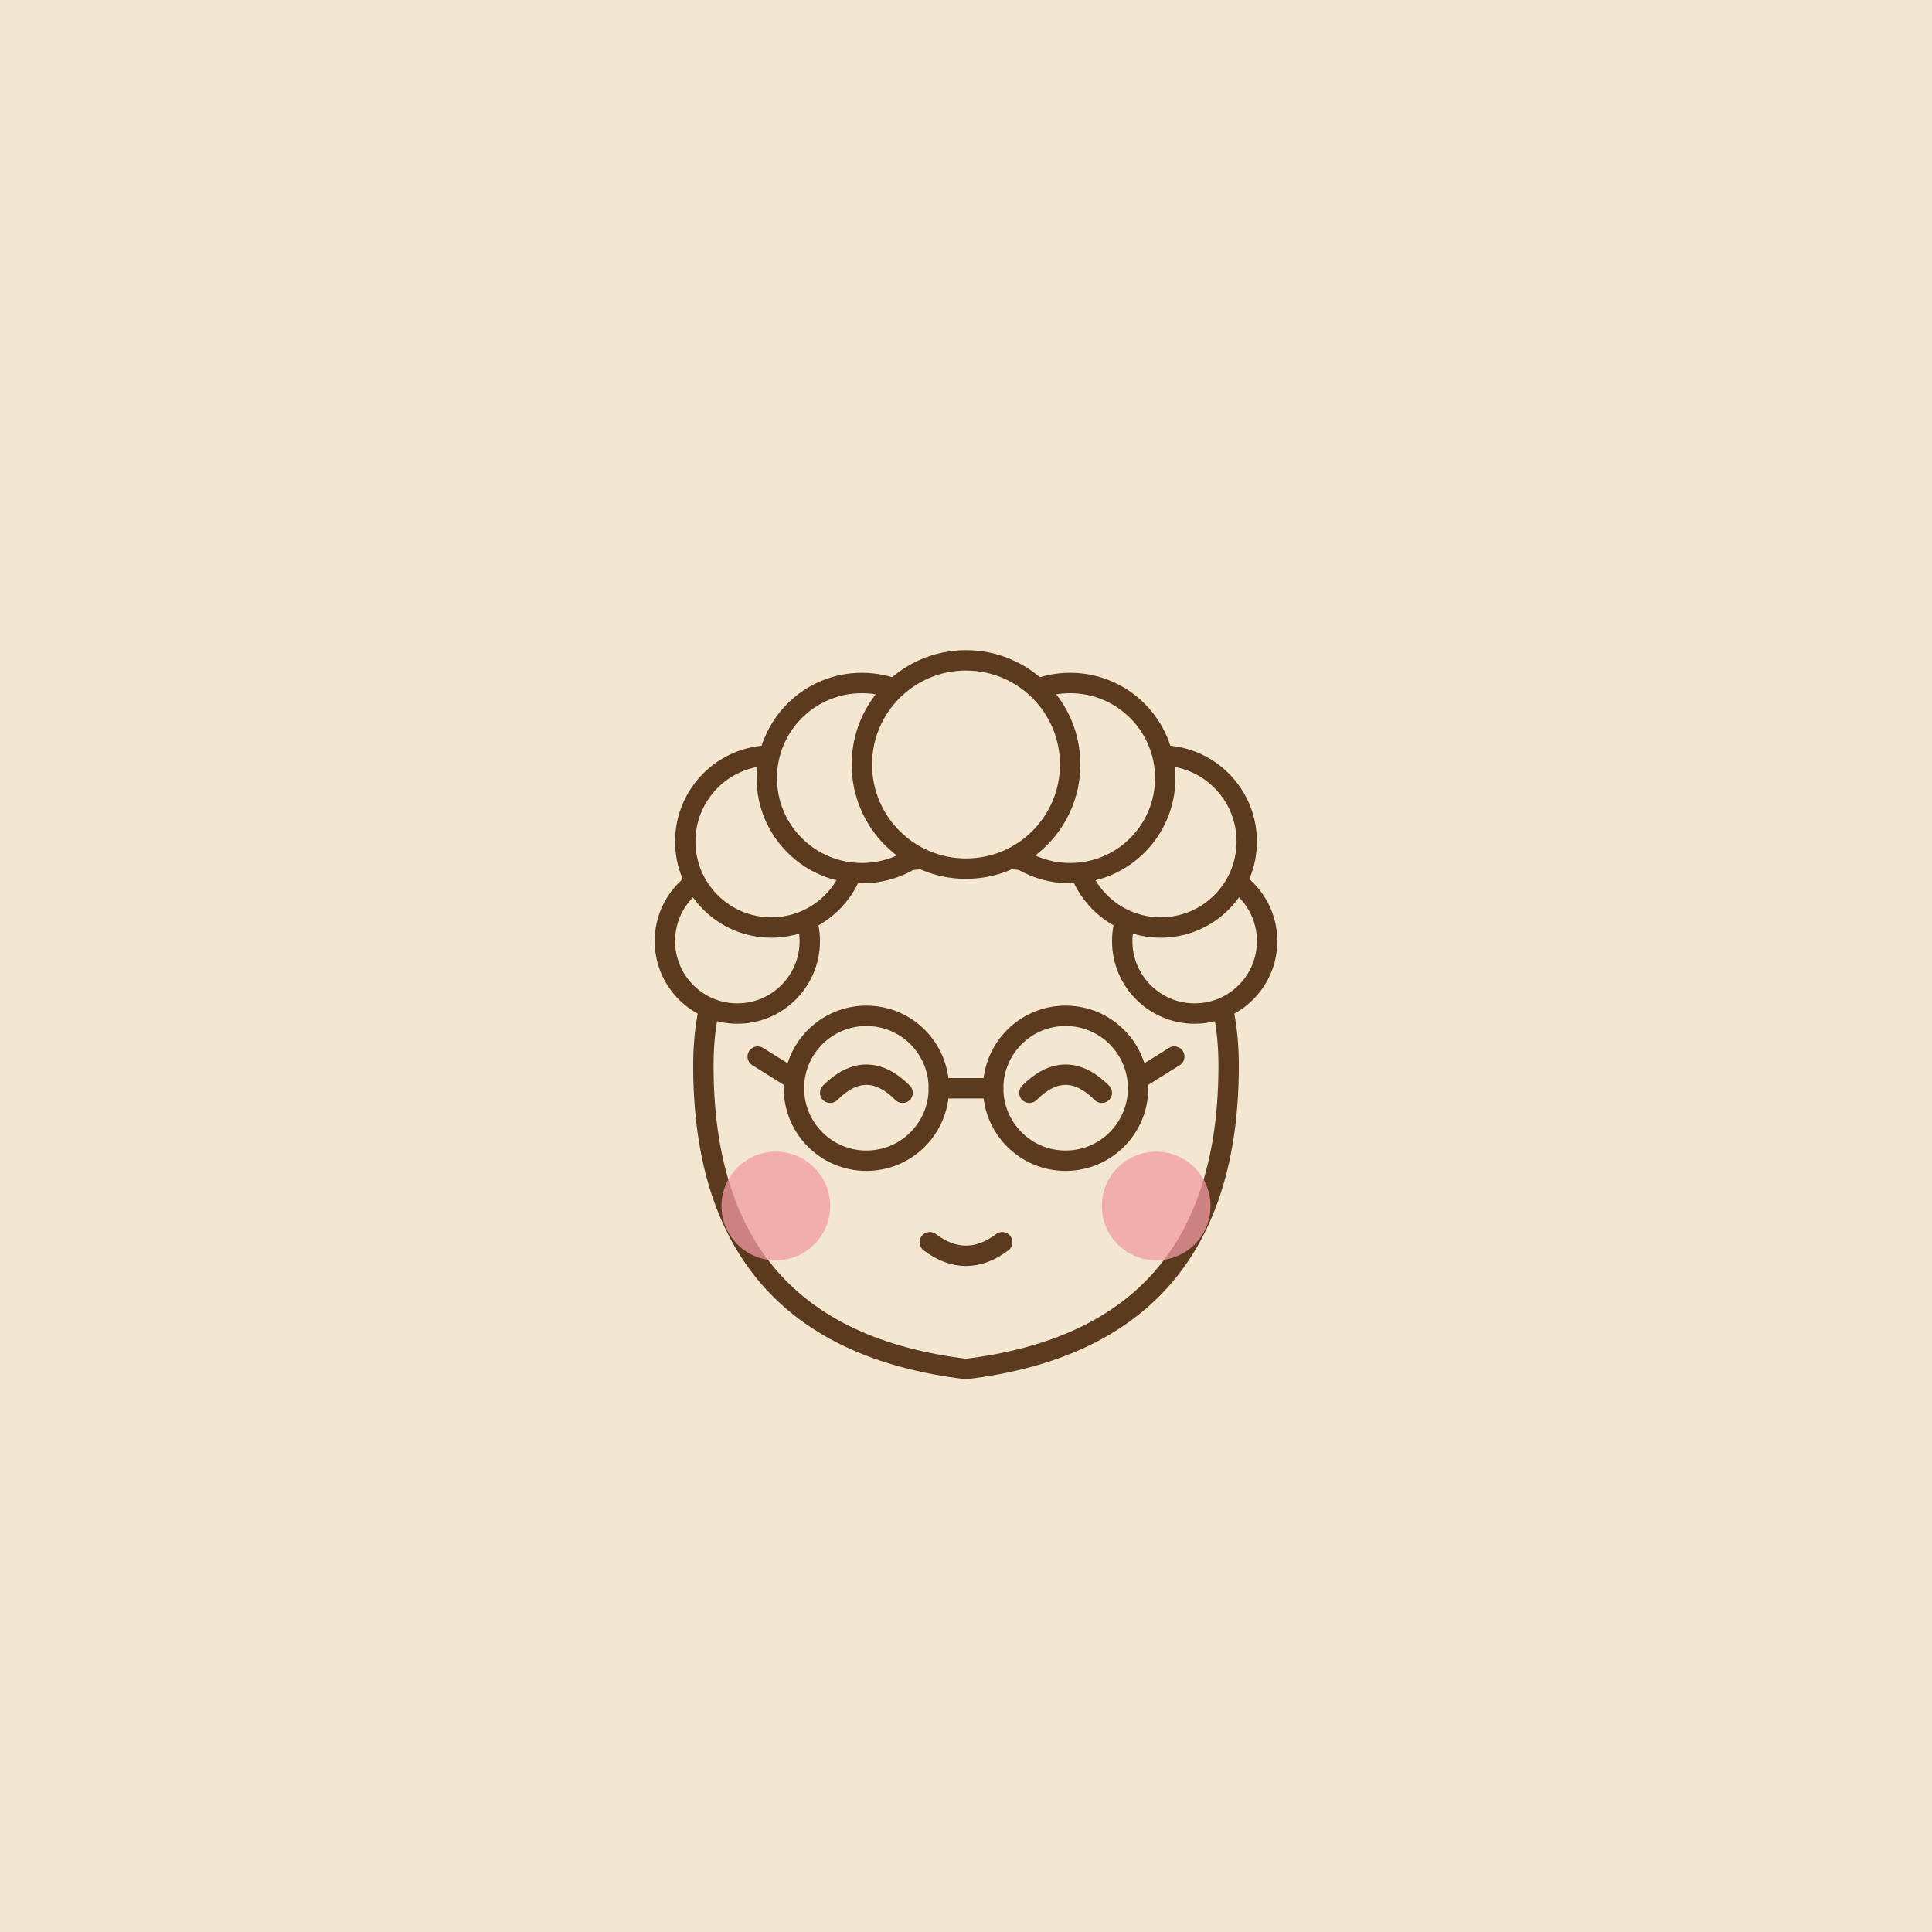
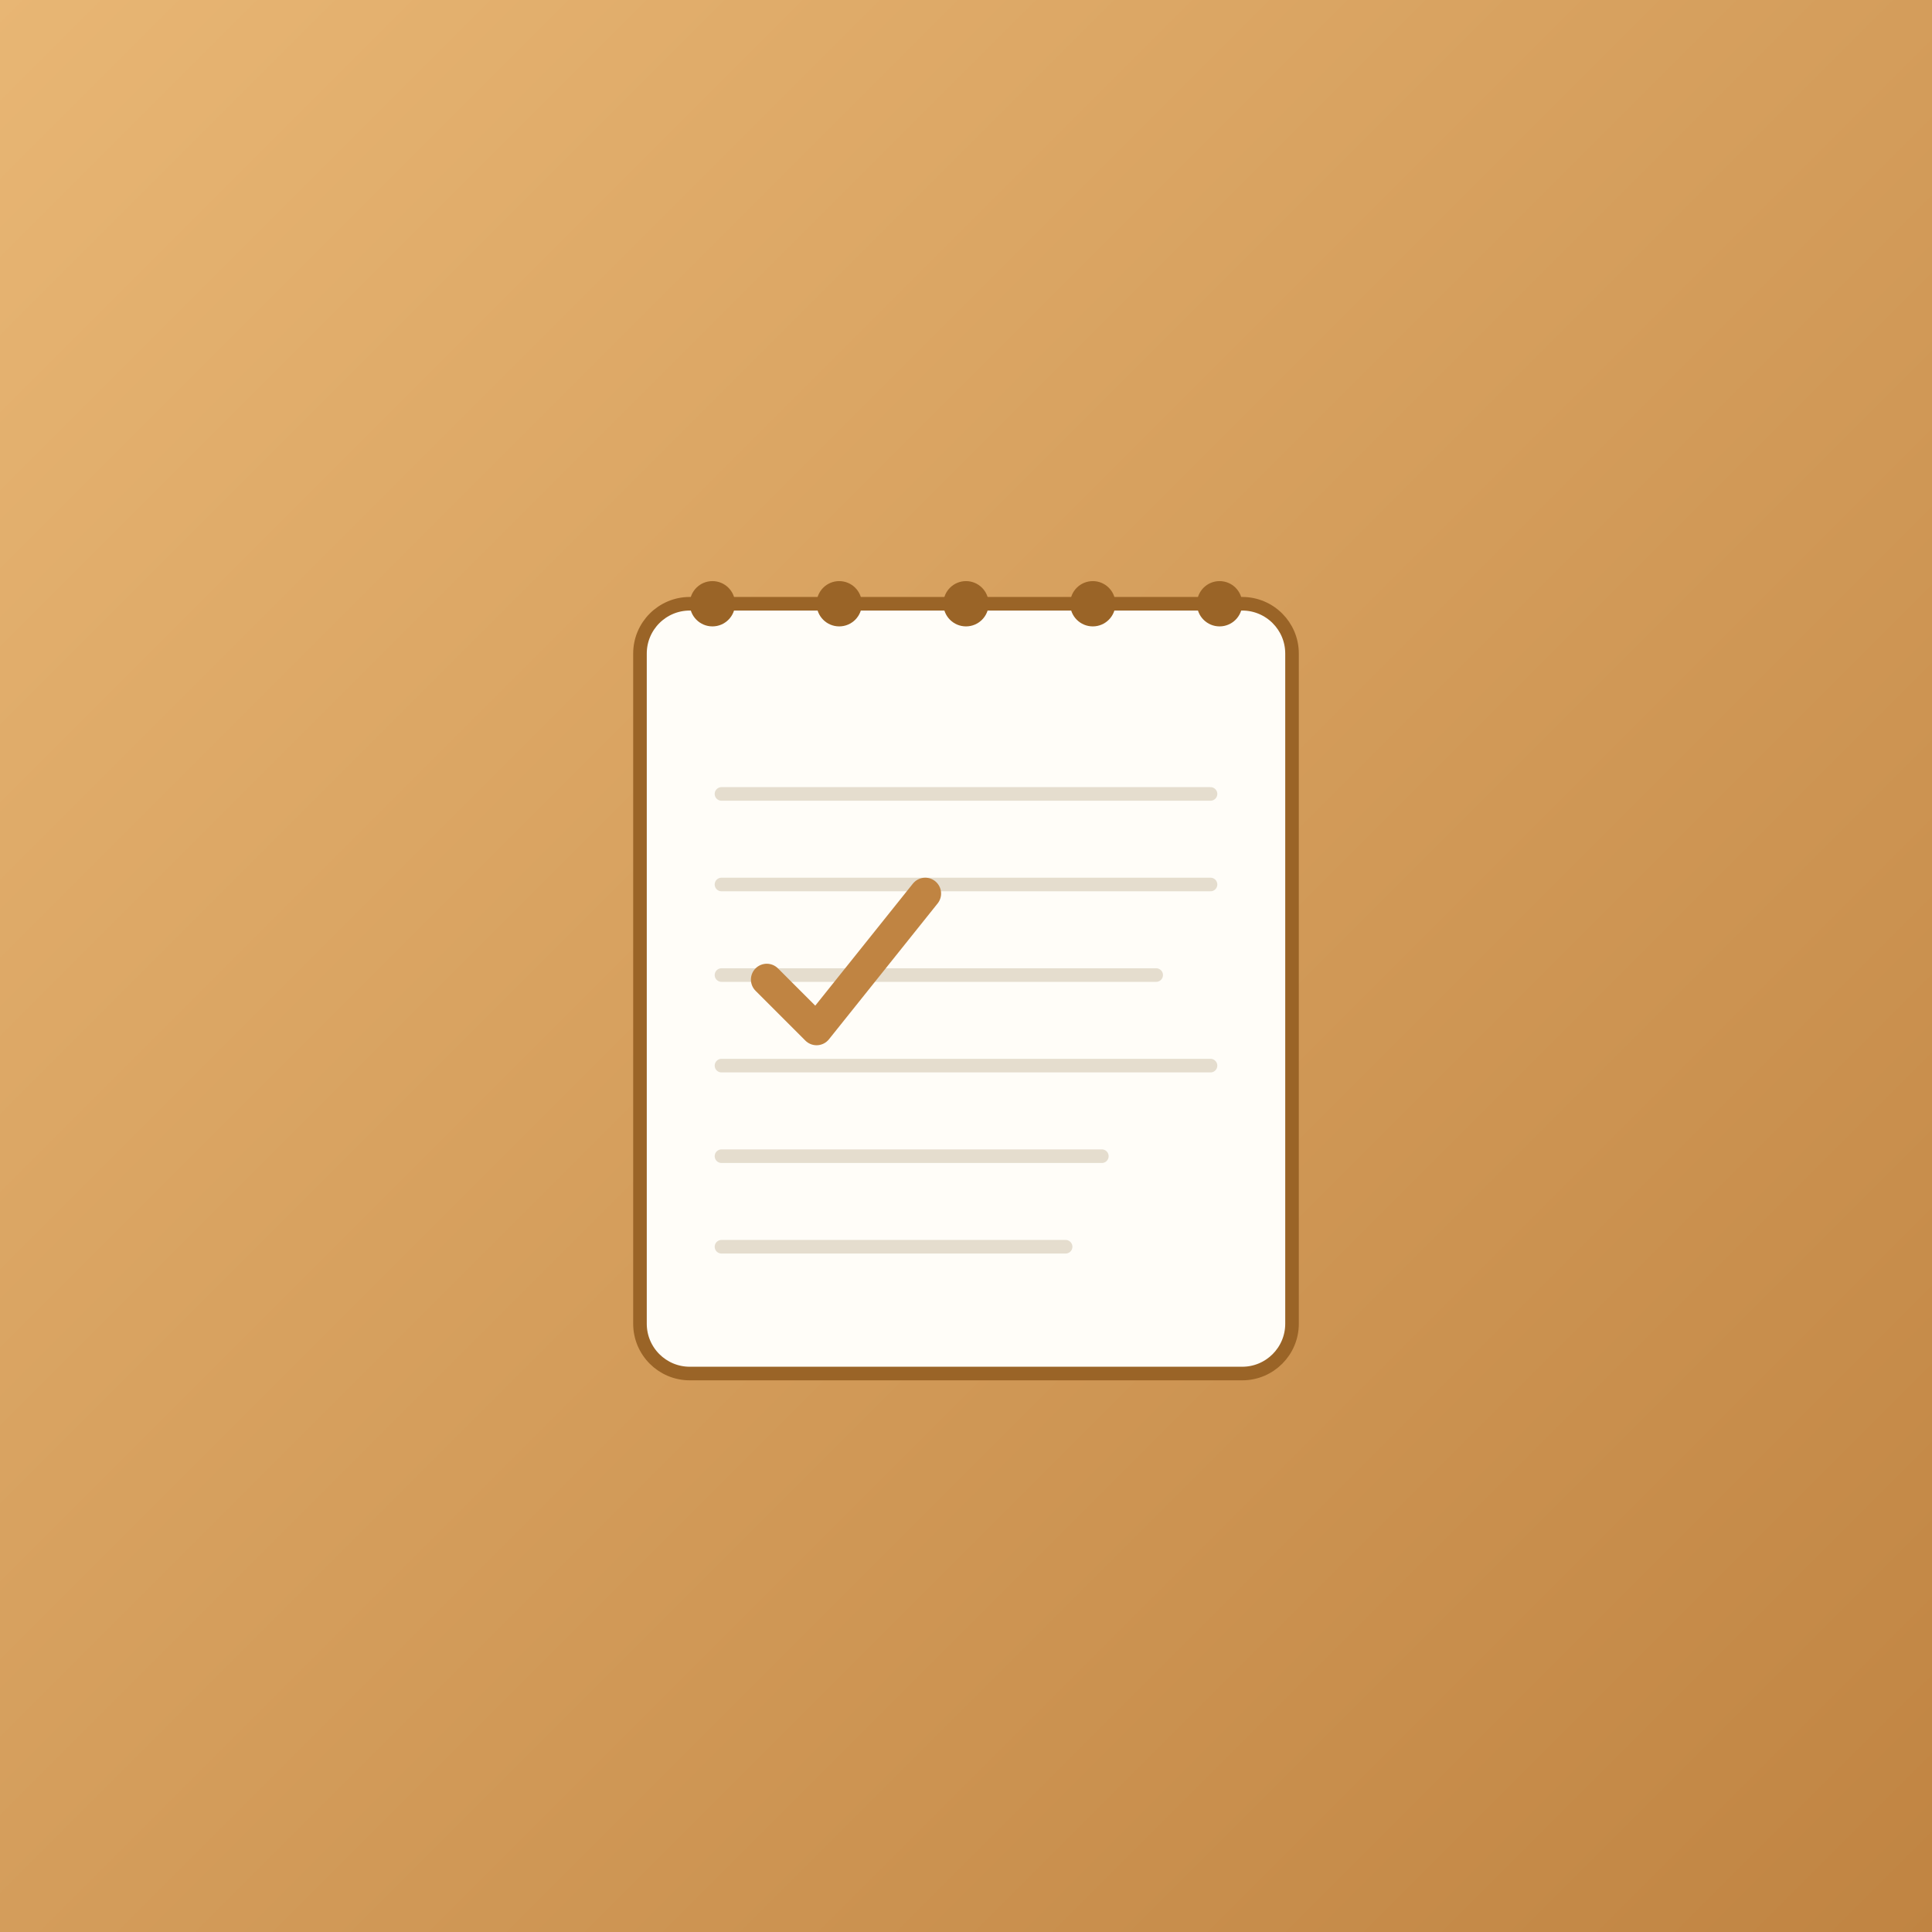
<svg xmlns="http://www.w3.org/2000/svg" viewBox="0 0 512 512">
-   <rect width="512" height="512" fill="#f4e7d1" />
+   <defs>
+     <linearGradient id="bg" x1="0" y1="0" x2="1" y2="1">
+       <stop offset="0%" stop-color="#e8b674" />
+       <stop offset="100%" stop-color="#c08442" />
+     </linearGradient>
+   </defs>
+   <rect width="512" height="512" fill="url(#bg)" />
  <g transform="translate(102.4,102.4) scale(0.6)">
-     <path d="M 140 300 Q 140 208 256 208 Q 372 208 372 300 Q 372 420 256 434 Q 140 420 140 300 Z" fill="#f4e7d1" stroke="#5c3a1e" stroke-width="9" stroke-linejoin="round" />
-     <g fill="#f4e7d1" stroke="#5c3a1e" stroke-width="9">
-       <circle cx="155" cy="245" r="32" />
-       <circle cx="357" cy="245" r="32" />
-       <circle cx="170" cy="201" r="38" />
-       <circle cx="342" cy="201" r="38" />
-       <circle cx="210" cy="173" r="42" />
-       <circle cx="302" cy="173" r="42" />
-       <circle cx="256" cy="167" r="46" />
+     <rect x="112" y="96" width="288" height="340" rx="22" fill="#fffdf8" stroke="#9a6427" stroke-width="6" />
+     <g fill="#9a6427">
+       <circle cx="144" cy="96" r="10" />
+       <circle cx="200" cy="96" r="10" />
+       <circle cx="256" cy="96" r="10" />
+       <circle cx="312" cy="96" r="10" />
+       <circle cx="368" cy="96" r="10" />
    </g>
-     <circle cx="172" cy="362" r="24" fill="#f19aa2" opacity="0.75" />
-     <circle cx="340" cy="362" r="24" fill="#f19aa2" opacity="0.75" />
-     <g fill="none" stroke="#5c3a1e" stroke-width="9" stroke-linecap="round" stroke-linejoin="round">
-       <circle cx="212" cy="310" r="32" />
-       <circle cx="300" cy="310" r="32" />
-       <line x1="244" y1="310" x2="268" y2="310" />
-       <line x1="180" y1="306" x2="164" y2="296" />
-       <line x1="332" y1="306" x2="348" y2="296" />
-       <path d="M 196 312 Q 212 296 228 312" />
-       <path d="M 284 312 Q 300 296 316 312" />
-       <path d="M 240 378 Q 256 390 272 378" />
+     <g stroke="#e5ddce" stroke-width="6" stroke-linecap="round">
+       <line x1="148" y1="180" x2="364" y2="180" />
+       <line x1="148" y1="220" x2="364" y2="220" />
+       <line x1="148" y1="260" x2="340" y2="260" />
+       <line x1="148" y1="300" x2="364" y2="300" />
+       <line x1="148" y1="340" x2="316" y2="340" />
+       <line x1="148" y1="380" x2="300" y2="380" />
    </g>
+     <path d="M 168 262 l 22 22 l 48 -60" fill="none" stroke="#c08442" stroke-width="14" stroke-linecap="round" stroke-linejoin="round" />
  </g>
</svg>
